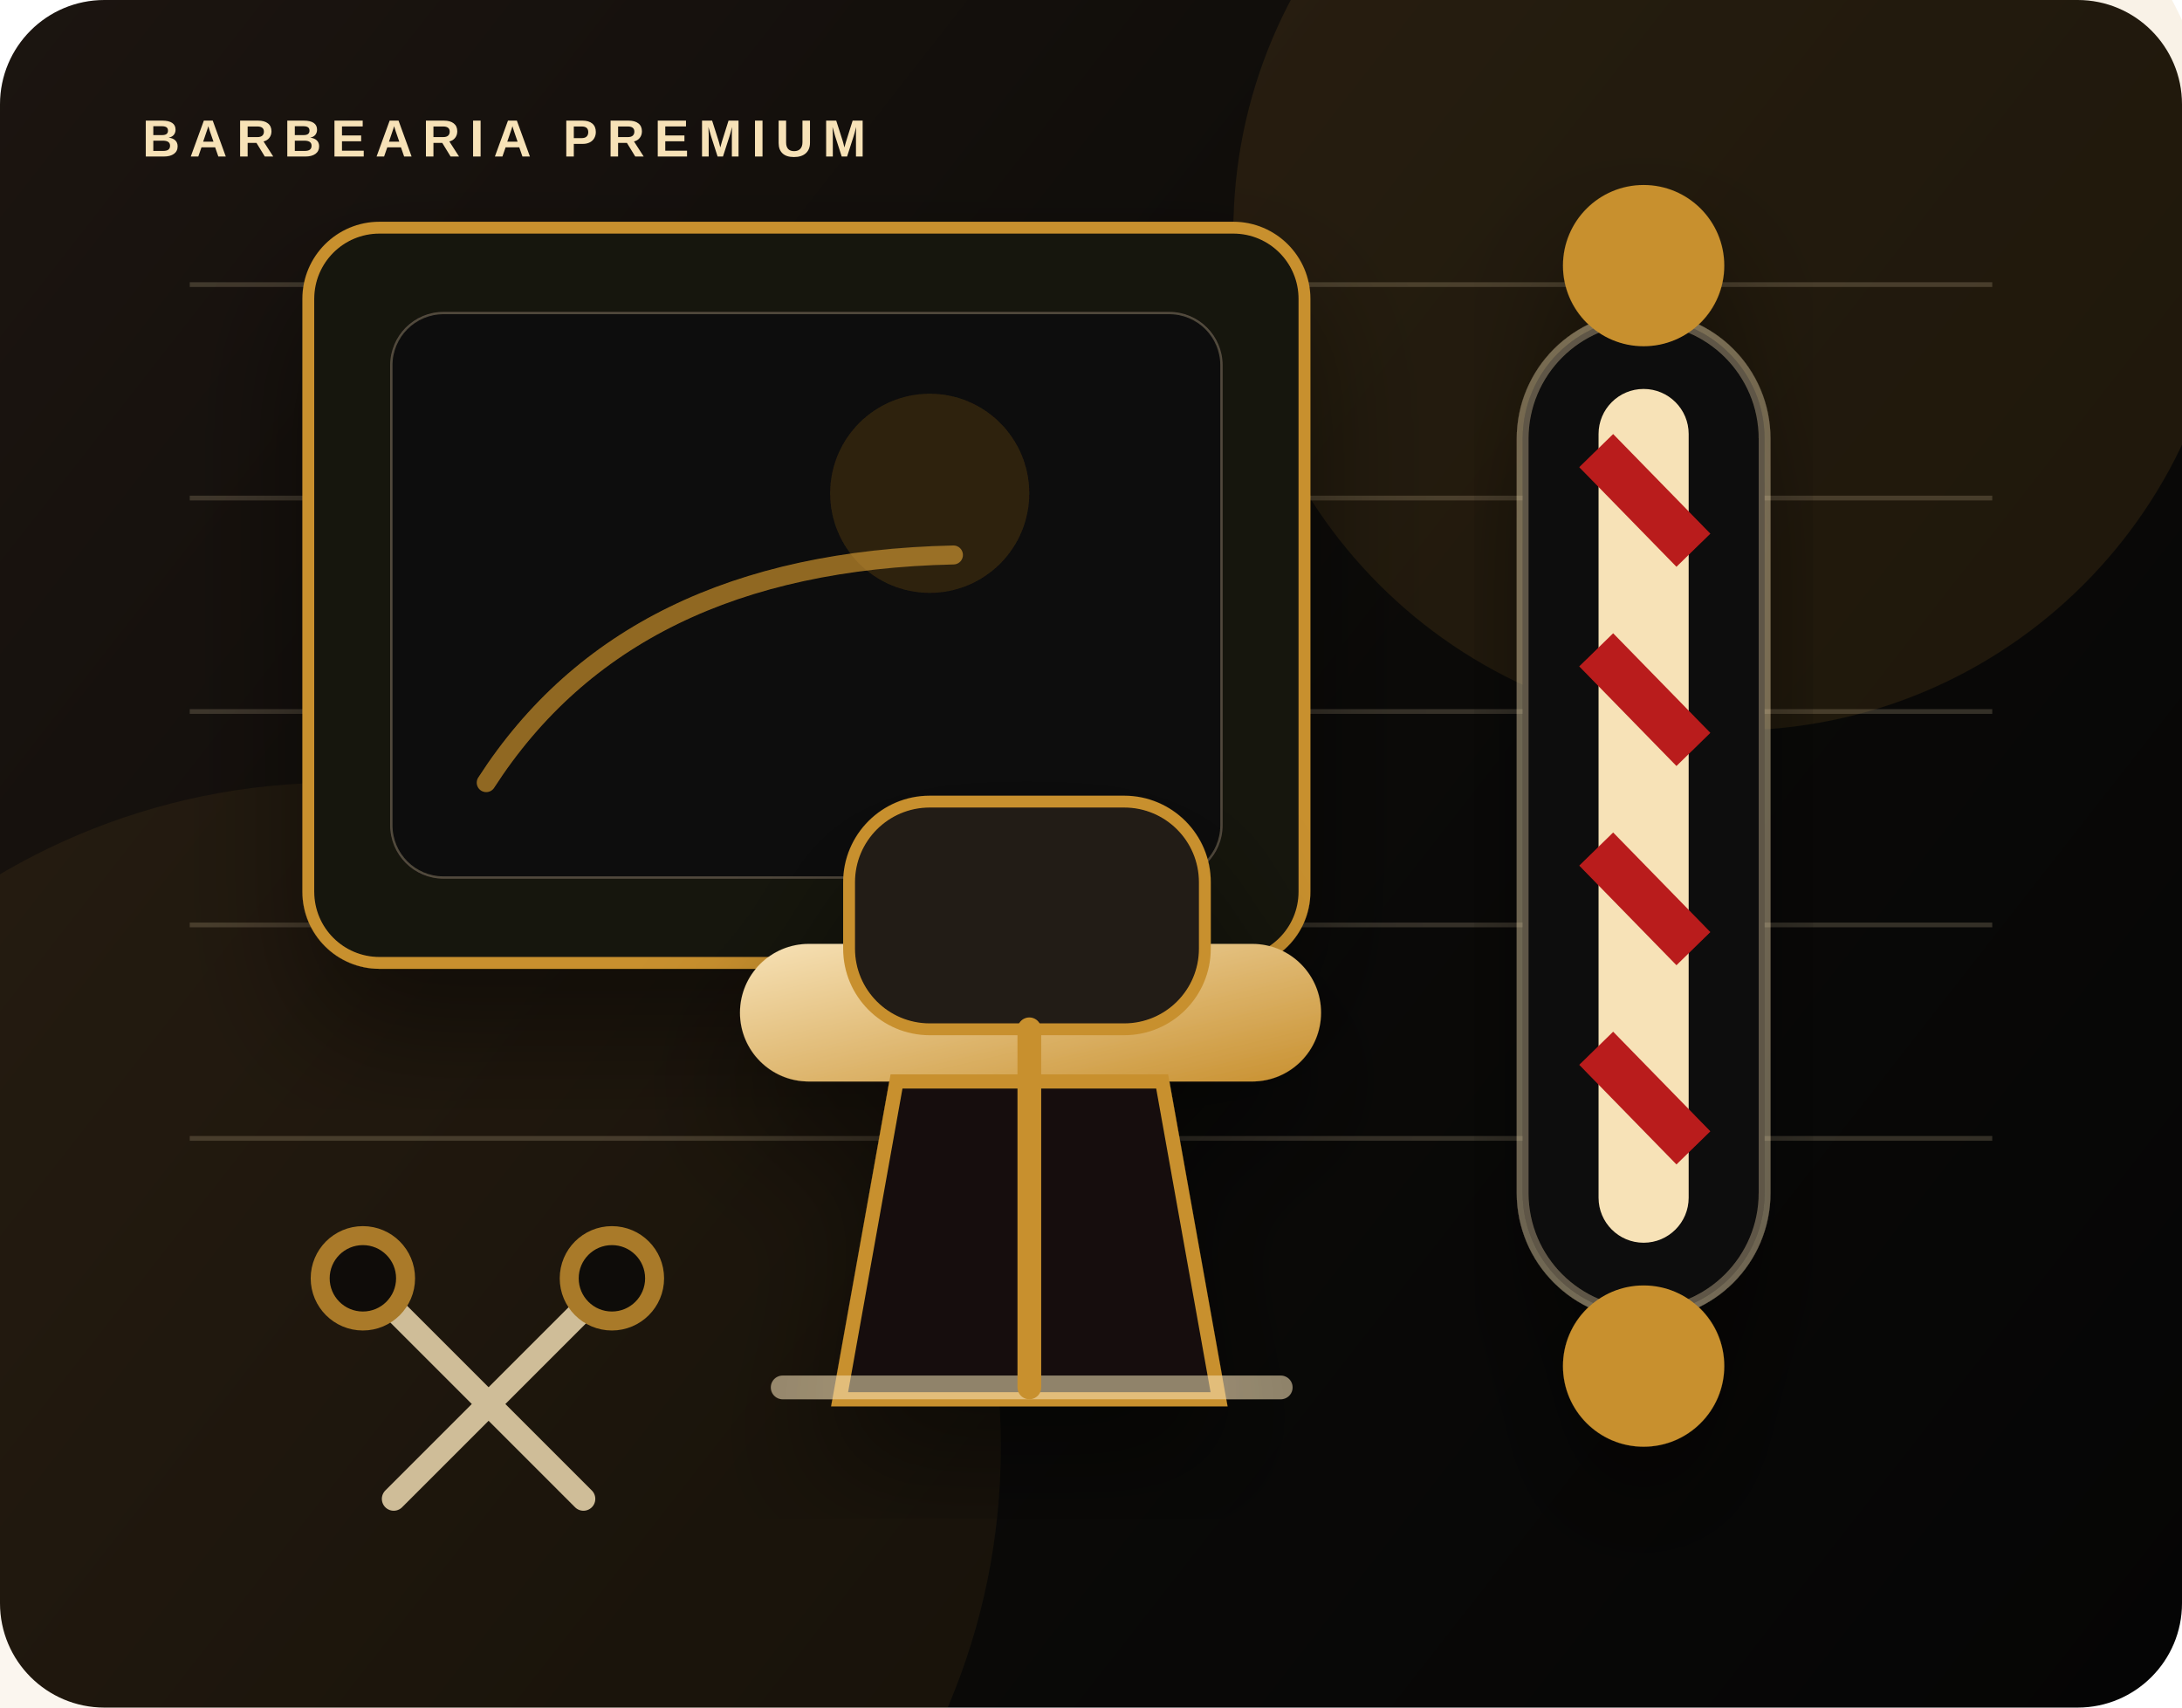
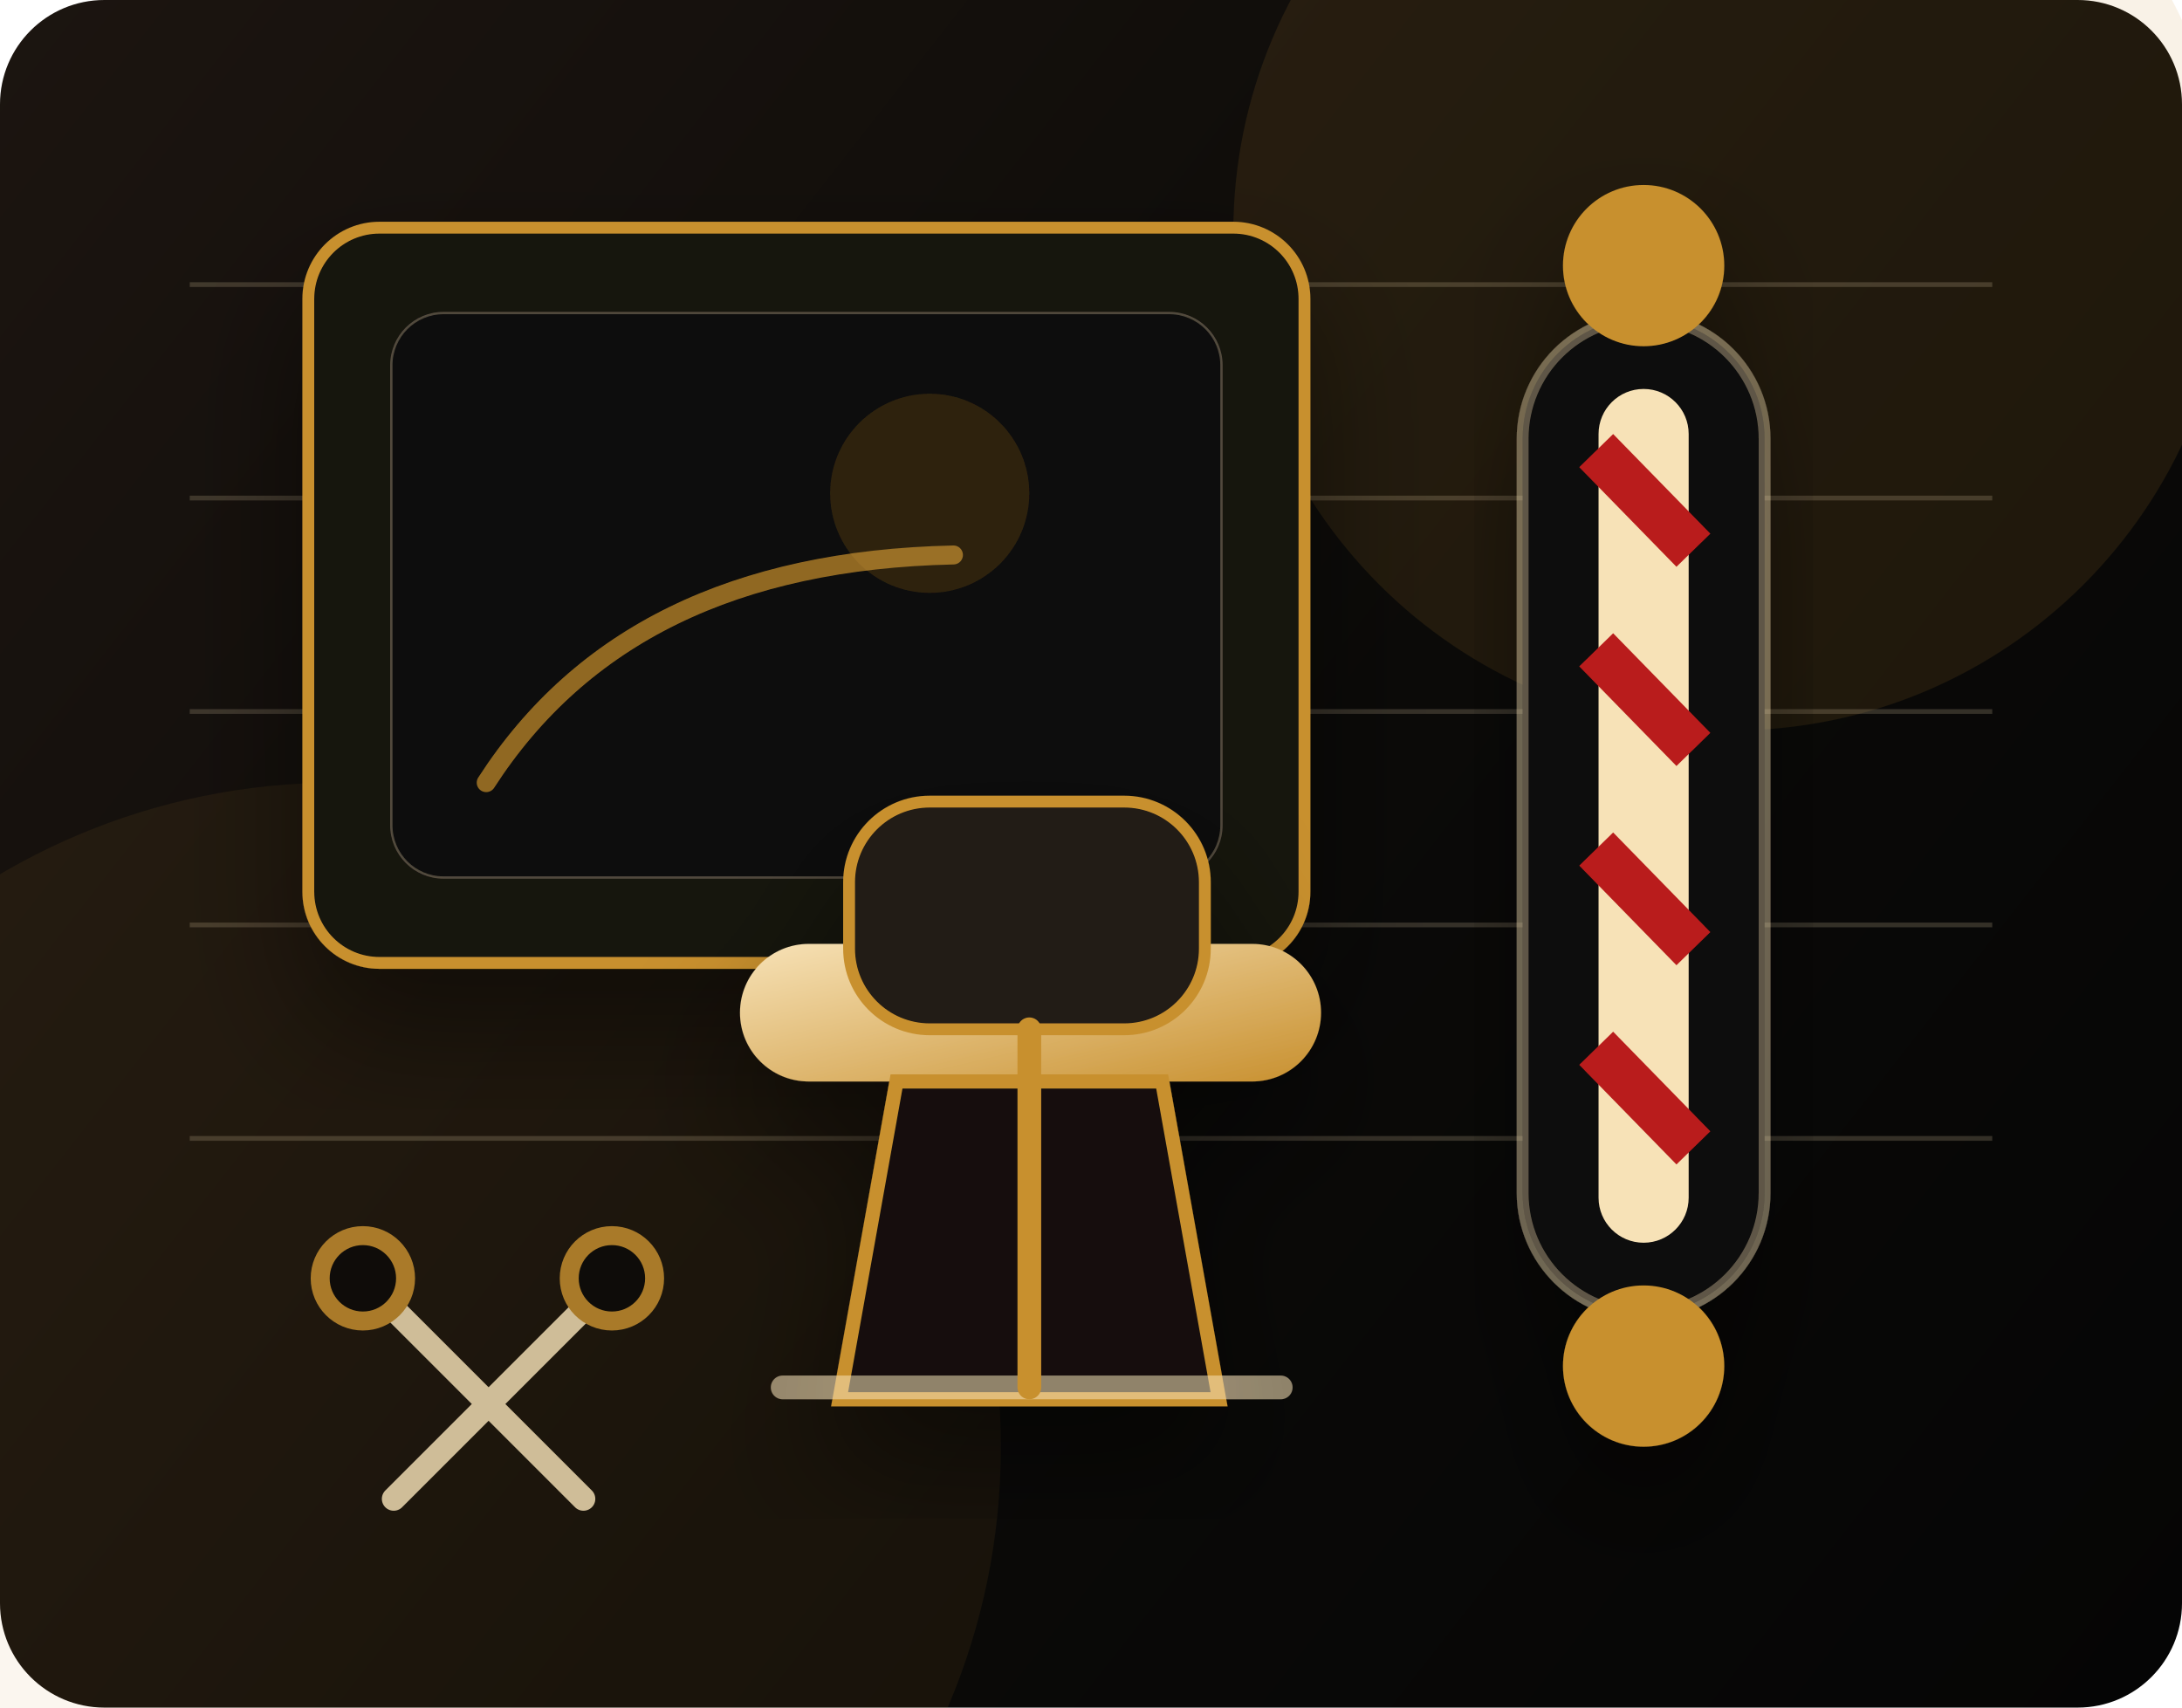
<svg xmlns="http://www.w3.org/2000/svg" width="920" height="720" viewBox="0 0 920 720" fill="none">
  <defs>
    <linearGradient id="bg" x1="0" x2="920" y1="0" y2="720" gradientUnits="userSpaceOnUse">
      <stop stop-color="#1C1510" />
      <stop offset="0.55" stop-color="#0B0A08" />
      <stop offset="1" stop-color="#050505" />
    </linearGradient>
    <linearGradient id="gold" x1="0" x2="1" y1="0" y2="1">
      <stop stop-color="#F7E2B7" />
      <stop offset="1" stop-color="#C8902F" />
    </linearGradient>
    <filter id="shadow" x="-20%" y="-20%" width="140%" height="140%">
      <feDropShadow dx="0" dy="28" stdDeviation="26" flood-color="#000" flood-opacity="0.45" />
    </filter>
  </defs>
  <rect width="920" height="720" rx="44" fill="url(#bg)" />
  <circle cx="730" cy="98" r="210" fill="#C8902F" opacity="0.12" />
  <circle cx="142" cy="610" r="280" fill="#C8902F" opacity="0.08" />
  <g opacity="0.18">
    <path d="M80 120H840" stroke="#F7E2B7" stroke-width="2" />
    <path d="M80 210H840" stroke="#F7E2B7" stroke-width="2" />
    <path d="M80 300H840" stroke="#F7E2B7" stroke-width="2" />
    <path d="M80 390H840" stroke="#F7E2B7" stroke-width="2" />
    <path d="M80 480H840" stroke="#F7E2B7" stroke-width="2" />
  </g>
  <g filter="url(#shadow)">
    <rect x="130" y="96" width="420" height="310" rx="30" fill="#15120F" stroke="#C8902F" stroke-width="5" />
    <rect x="165" y="132" width="350" height="238" rx="22" fill="#0C0B0A" stroke="#F7E2B7" stroke-opacity="0.28" />
    <path d="M205 330C245 268 310 236 402 234" stroke="#C8902F" stroke-width="8" stroke-linecap="round" opacity="0.7" />
    <circle cx="392" cy="208" r="42" fill="#C8902F" opacity="0.18" />
  </g>
  <g filter="url(#shadow)">
    <rect x="312" y="398" width="245" height="58" rx="29" fill="url(#gold)" />
    <rect x="358" y="338" width="150" height="96" rx="34" fill="#211A14" stroke="#C8902F" stroke-width="5" />
    <path d="M378 456H490L514 590H354L378 456Z" fill="#12100E" stroke="#C8902F" stroke-width="6" />
    <path d="M330 585H540" stroke="#F7E2B7" stroke-opacity="0.55" stroke-width="10" stroke-linecap="round" />
    <path d="M434 434V585" stroke="#C8902F" stroke-width="10" stroke-linecap="round" />
  </g>
  <g filter="url(#shadow)">
    <rect x="642" y="134" width="102" height="420" rx="51" fill="#0C0B0A" stroke="#F7E2B7" stroke-opacity="0.35" stroke-width="5" />
    <rect x="674" y="164" width="38" height="360" rx="19" fill="#F7E2B7" />
    <path d="M673 190L714 232" stroke="#B91C1C" stroke-width="20" />
    <path d="M673 274L714 316" stroke="#B91C1C" stroke-width="20" />
    <path d="M673 358L714 400" stroke="#B91C1C" stroke-width="20" />
    <path d="M673 442L714 484" stroke="#B91C1C" stroke-width="20" />
    <circle cx="693" cy="112" r="34" fill="#C8902F" />
    <circle cx="693" cy="576" r="34" fill="#C8902F" />
  </g>
  <g opacity="0.82">
    <path d="M166 552L246 632" stroke="#F7E2B7" stroke-width="10" stroke-linecap="round" />
    <path d="M246 552L166 632" stroke="#F7E2B7" stroke-width="10" stroke-linecap="round" />
    <circle cx="153" cy="539" r="18" fill="#0B0A08" stroke="#C8902F" stroke-width="8" />
    <circle cx="258" cy="539" r="18" fill="#0B0A08" stroke="#C8902F" stroke-width="8" />
  </g>
-   <text x="60" y="66" fill="#F7E2B7" font-size="22" font-family="Arial, sans-serif" font-weight="700" letter-spacing="4">BARBEARIA PREMIUM</text>
</svg>
